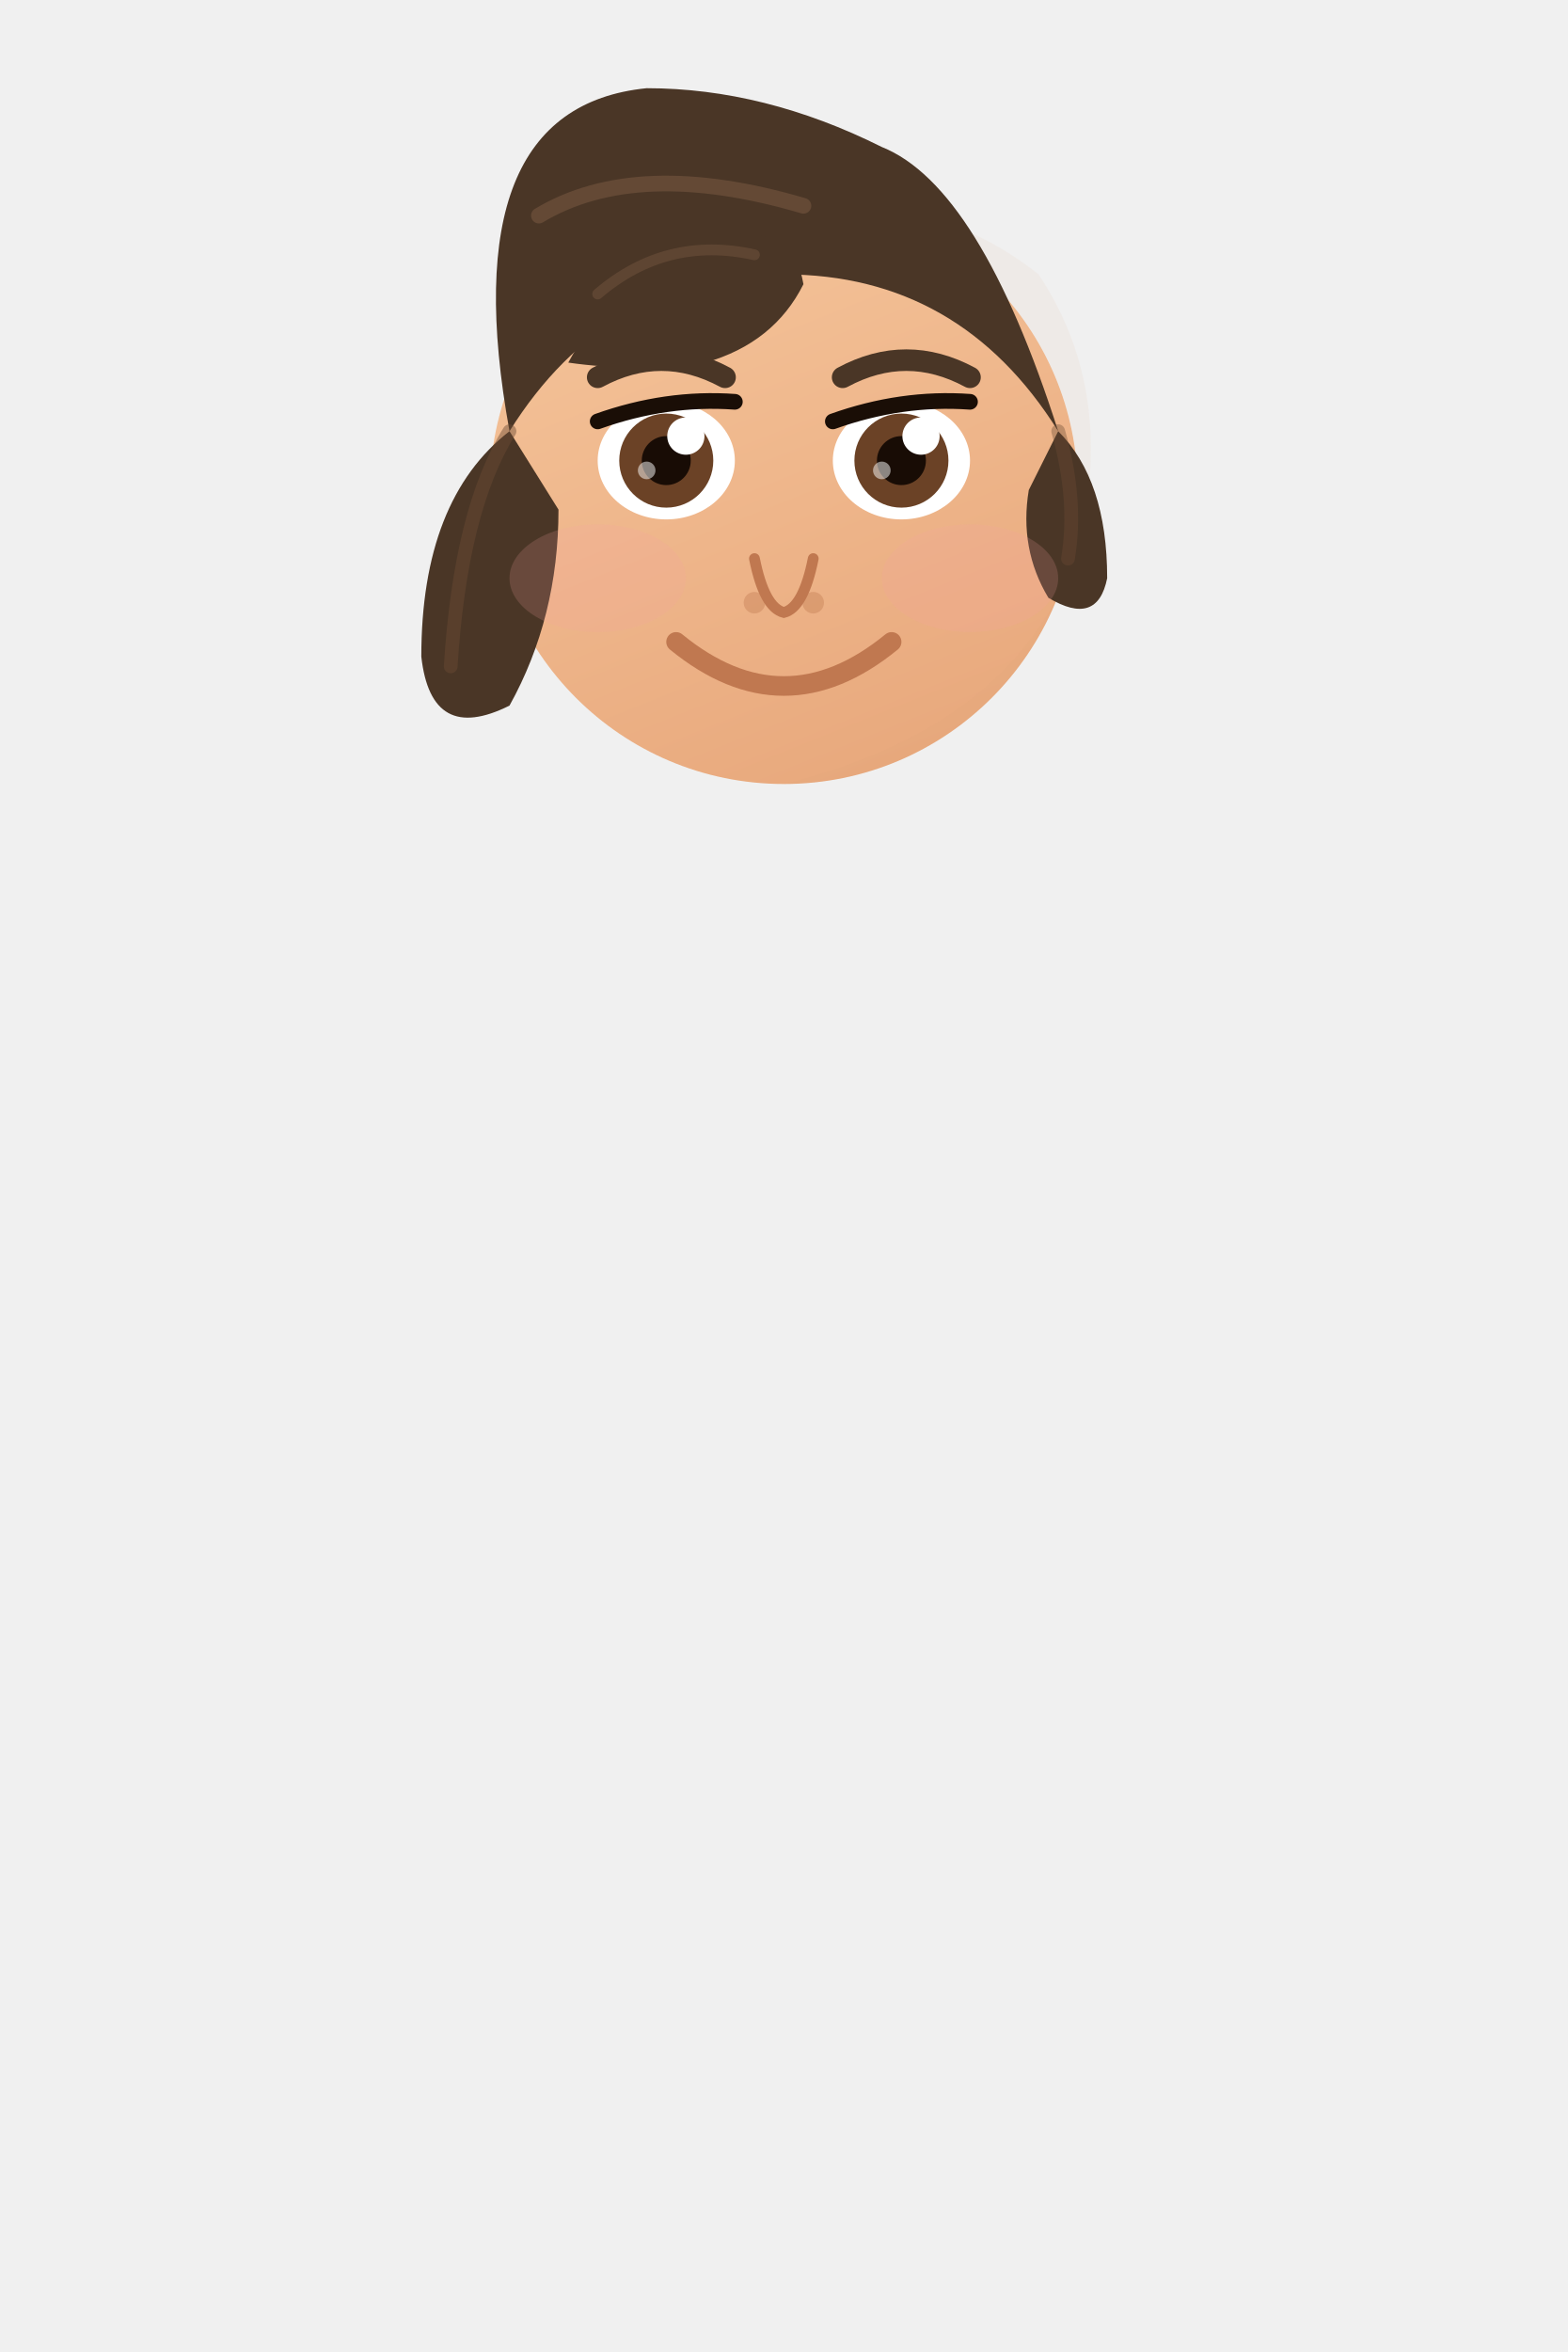
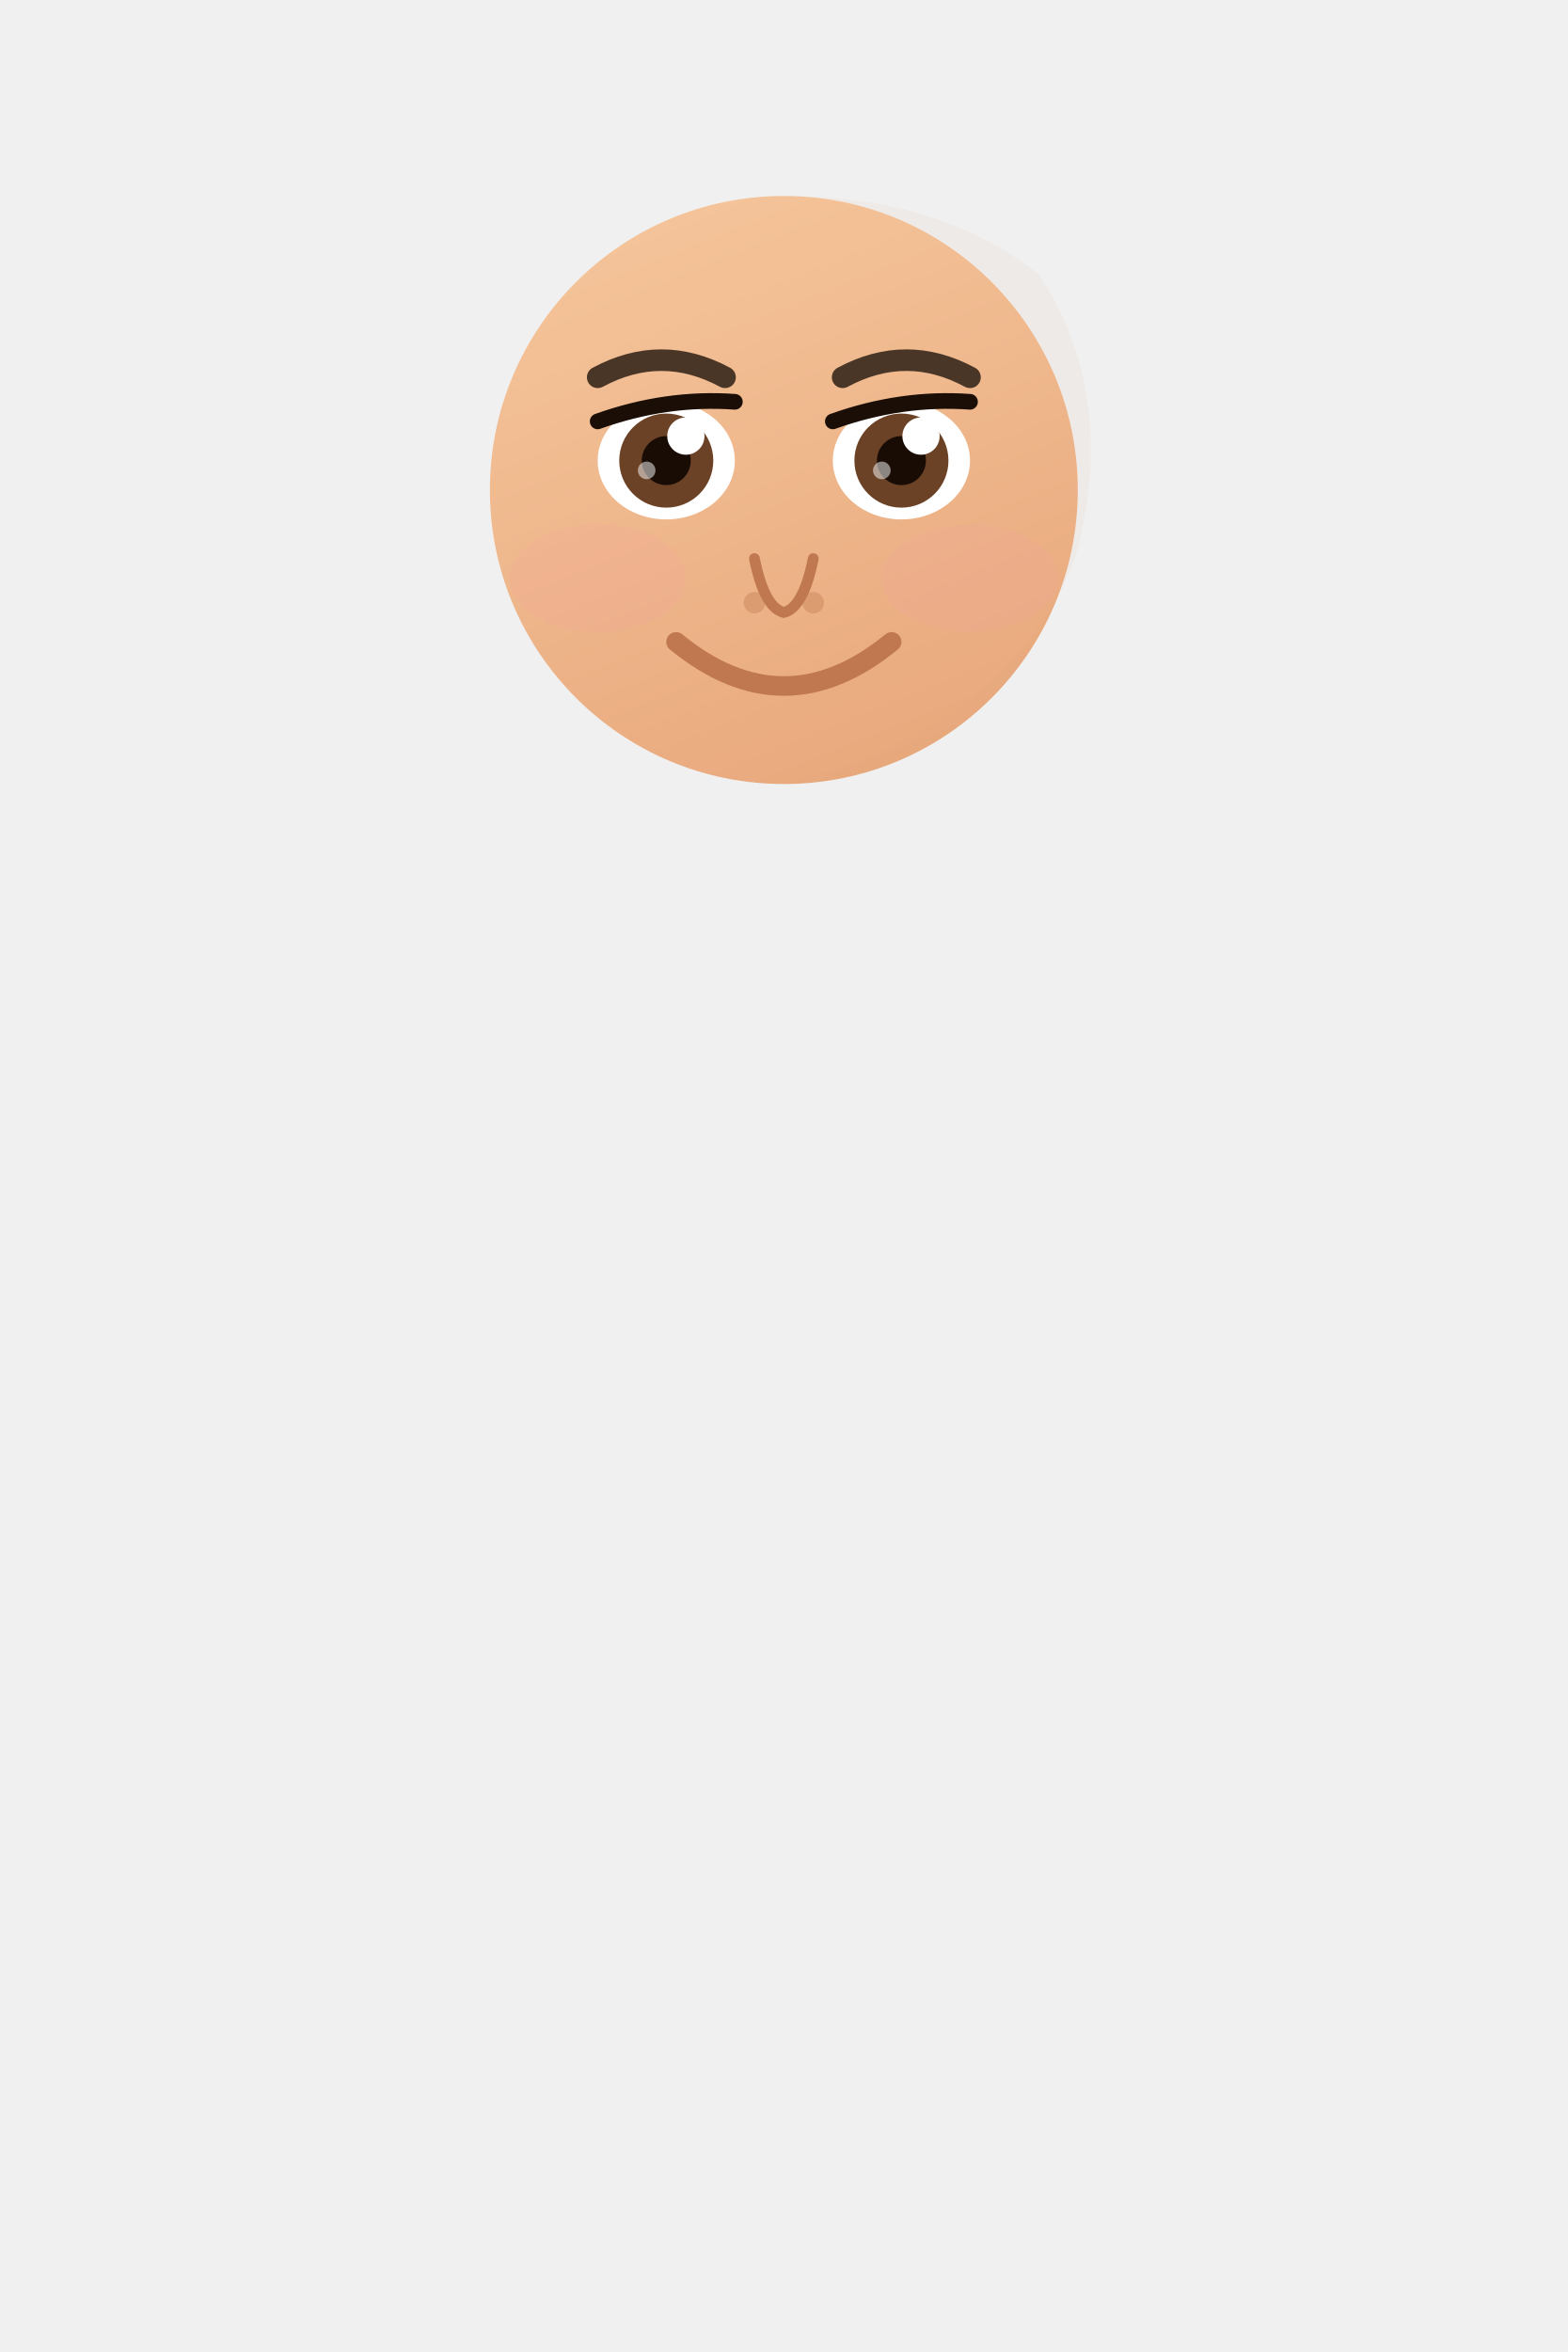
<svg xmlns="http://www.w3.org/2000/svg" viewBox="0 0 160 240">
  <defs>
    <linearGradient id="ex-sk" x1="0.3" y1="0" x2="0.7" y2="1">
      <stop offset="0%" stop-color="#F5C49A" />
      <stop offset="100%" stop-color="#E8A87C" />
    </linearGradient>
  </defs>
  <circle cx="80" cy="50" r="30" fill="url(#ex-sk)" />
  <path d="M 80 20 A 30 30 0 0 1 80 80 Q 104 74 110 56 Q 114 40 106 28 Q 96 20 80 20 Z" fill="#d4956a" opacity="0.07" />
-   <path d="M 52 44 Q 43 51 43 67 Q 44 76 52 72 Q 57 63 57 52 Z" fill="#4a3626" />
-   <path d="M 108 44 Q 113 49 113 59 Q 112 64 107 61 Q 104 56 105 50 Z" fill="#4a3626" />
-   <path d="M 52 44 Q 46 11 66 9 Q 78 9 90 15 Q 100 19 108 44 Q 98 28 80 28 Q 62 28 52 44 Z" fill="#4a3626" />
-   <path d="M 55 22 Q 65 16 82 21" fill="none" stroke="#7d5c44" stroke-width="1.6" stroke-linecap="round" opacity="0.5" />
-   <path d="M 52 44 Q 47 52 46 68" fill="none" stroke="#6b4a33" stroke-width="1.4" stroke-linecap="round" opacity="0.45" />
-   <path d="M 108 44 Q 110 51 109 57" fill="none" stroke="#6b4a33" stroke-width="1.4" stroke-linecap="round" opacity="0.38" />
-   <path d="M 58 37 Q 64 26 74 24 Q 81 23 82 29 Q 79 35 72 37 Q 65 38 58 37 Z" fill="#4a3626" />
-   <path d="M 61 30 Q 68 24 77 26" fill="none" stroke="#7d5c44" stroke-width="1.1" stroke-linecap="round" opacity="0.4" />
  <path d="M 61 38.5 Q 67.5 35 74 38.5" fill="none" stroke="#4a3626" stroke-width="2.2" stroke-linecap="round" />
  <path d="M 86 38.5 Q 92.5 35 99 38.5" fill="none" stroke="#4a3626" stroke-width="2.2" stroke-linecap="round" />
  <ellipse cx="68" cy="47" rx="7" ry="6" fill="white" />
  <ellipse cx="92" cy="47" rx="7" ry="6" fill="white" />
  <circle cx="68" cy="47" r="4.8" fill="#6B4226" />
  <circle cx="92" cy="47" r="4.8" fill="#6B4226" />
  <circle cx="68" cy="47" r="2.5" fill="#180c05" />
  <circle cx="92" cy="47" r="2.5" fill="#180c05" />
  <circle cx="70" cy="44.5" r="1.9" fill="white" />
  <circle cx="94" cy="44.5" r="1.9" fill="white" />
  <circle cx="66" cy="48" r="0.9" fill="white" opacity="0.5" />
  <circle cx="90" cy="48" r="0.9" fill="white" opacity="0.5" />
  <path d="M 61 43 Q 68 40.5 75 41" fill="none" stroke="#1a0e06" stroke-width="1.6" stroke-linecap="round" />
  <path d="M 85 43 Q 92 40.5 99 41" fill="none" stroke="#1a0e06" stroke-width="1.6" stroke-linecap="round" />
  <path d="M 77 57 Q 78 62 80 62.5 Q 82 62 83 57" fill="none" stroke="#c07850" stroke-width="1.1" stroke-linecap="round" />
  <circle cx="77" cy="61.5" r="1.1" fill="#c07850" opacity="0.38" />
  <circle cx="83" cy="61.5" r="1.1" fill="#c07850" opacity="0.38" />
  <path d="M 69 65.5 Q 80 74.5 91 65.5" stroke="#c07850" stroke-width="2" fill="none" stroke-linecap="round" />
  <ellipse cx="61" cy="59" rx="9" ry="5.5" fill="#F4A0A0" opacity="0.18" />
  <ellipse cx="99" cy="59" rx="9" ry="5.5" fill="#F4A0A0" opacity="0.18" />
</svg>
